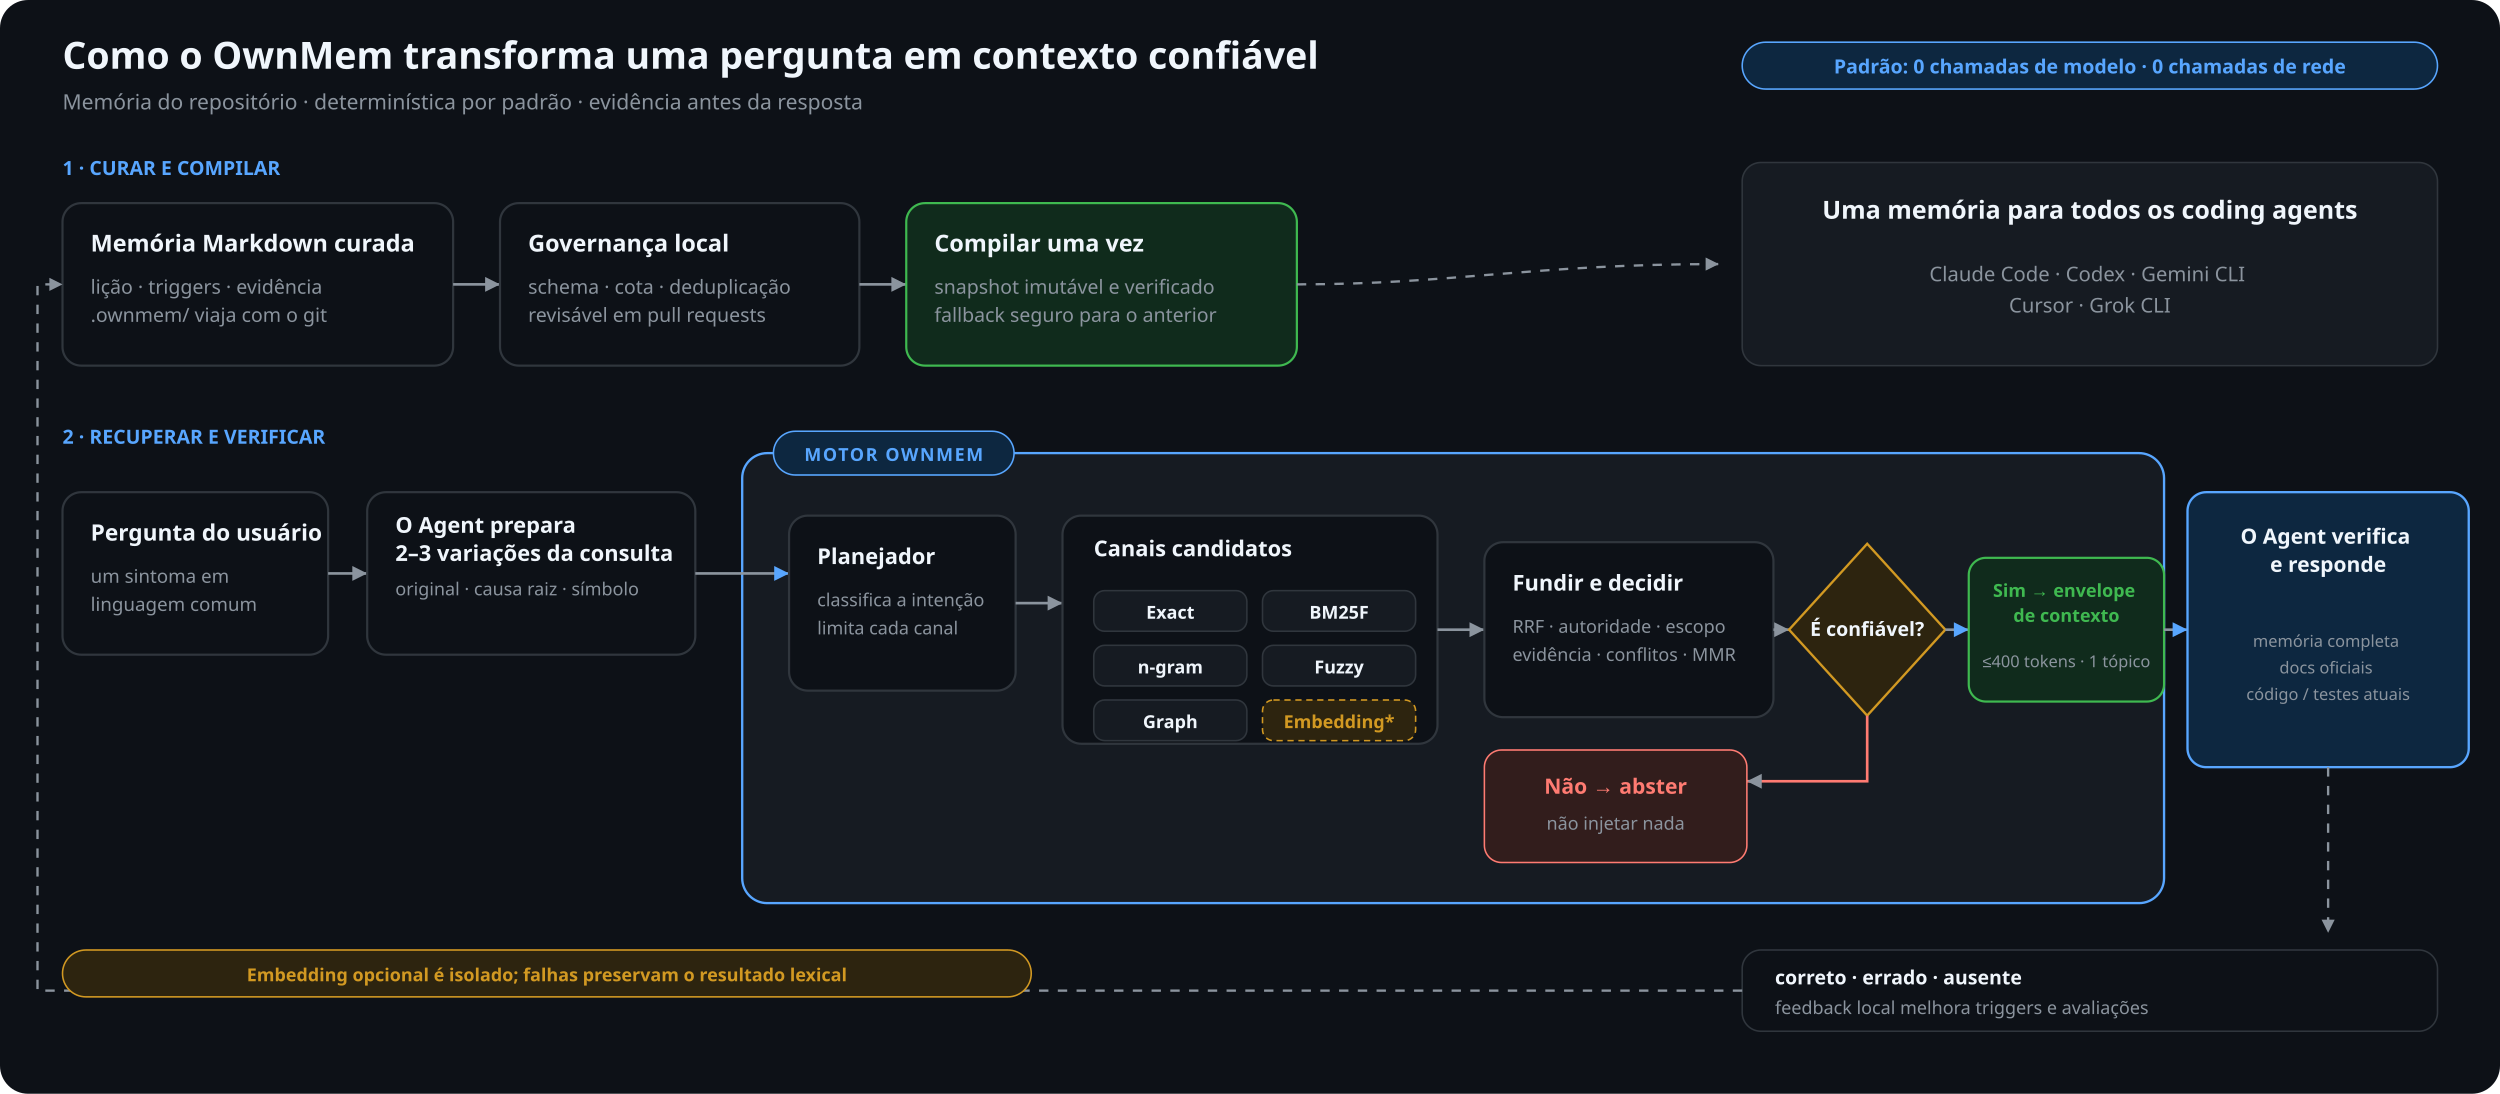
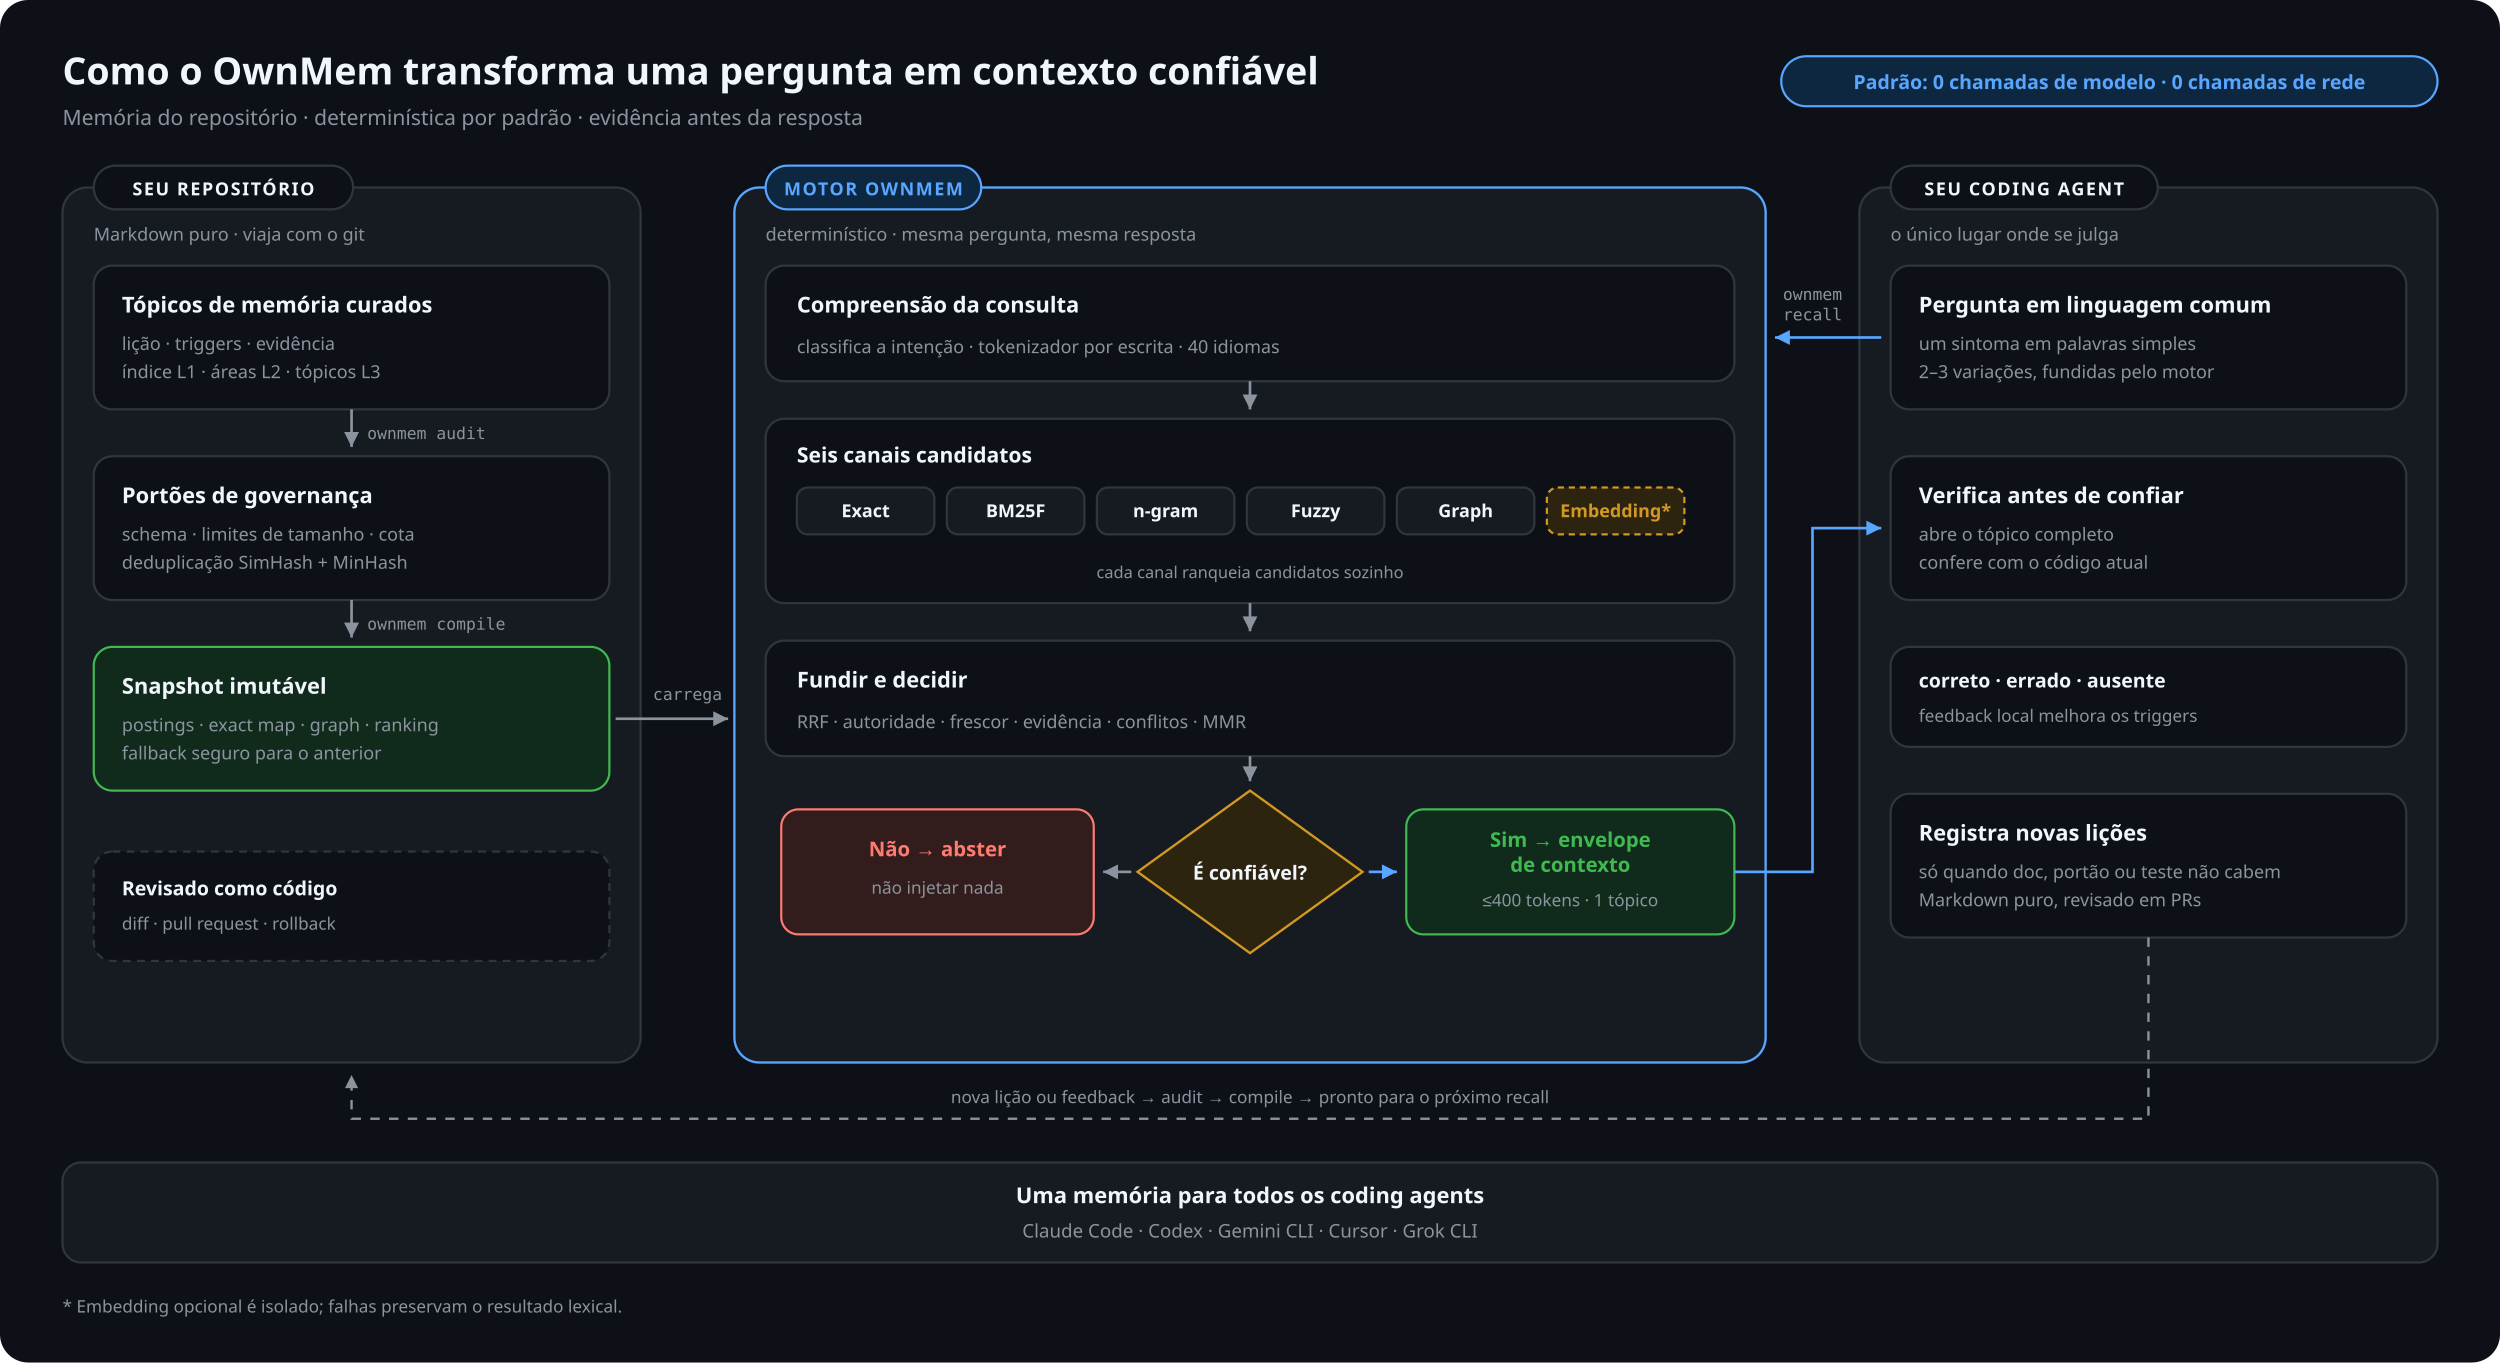
- <svg xmlns="http://www.w3.org/2000/svg" viewBox="0 0 1600 700" role="img" aria-labelledby="title description" font-family="-apple-system, BlinkMacSystemFont, 'Segoe UI', 'Noto Sans', 'Helvetica Neue', Arial, sans-serif">
+ <svg xmlns="http://www.w3.org/2000/svg" viewBox="0 0 1600 872" role="img" aria-labelledby="title description" font-family="-apple-system, BlinkMacSystemFont, 'Segoe UI', 'Noto Sans', 'Helvetica Neue', Arial, sans-serif">
  <defs>
    <marker id="arrow" viewBox="0 0 10 10" refX="8" refY="5" markerWidth="7" markerHeight="7" orient="auto-start-reverse">
      <path d="M 0 1 L 8 5 L 0 9 z" fill="#8b949e" />
    </marker>
-     <marker id="accent-arrow" viewBox="0 0 10 10" refX="8" refY="5" markerWidth="7" markerHeight="7" orient="auto-start-reverse">
+     <marker id="accent" viewBox="0 0 10 10" refX="8" refY="5" markerWidth="7" markerHeight="7" orient="auto-start-reverse">
      <path d="M 0 1 L 8 5 L 0 9 z" fill="#58a6ff" />
    </marker>
  </defs>
-   <rect width="1600" height="700" rx="18" fill="#0d1117" />
-   <text x="40" y="44" text-anchor="start" font-size="24" font-weight="700" fill="#f0f6fc">
-     <tspan x="40" dy="0">Como o OwnMem transforma uma pergunta em contexto confiável</tspan>
-   </text>
-   <text x="40" y="70" text-anchor="start" font-size="13.5" font-weight="400" fill="#8b949e">
-     <tspan x="40" dy="0">Memória do repositório · determinística por padrão · evidência antes da resposta</tspan>
-   </text>
-   <rect x="1115" y="27" width="445" height="30" rx="15" fill="#0d2740" stroke="#58a6ff" />
-   <text x="1337.5" y="47" text-anchor="middle" font-size="12.5" font-weight="600" fill="#58a6ff">Padrão: 0 chamadas de modelo · 0 chamadas de rede</text>
-   <text x="40" y="112" text-anchor="start" font-size="12.5" font-weight="700" fill="#58a6ff">
-     <tspan x="40" dy="0">1 · CURAR E COMPILAR</tspan>
-   </text>
-   <g>
-     <rect x="40" y="130" width="250" height="104" rx="12" fill="#0d1117" stroke="#30363d" stroke-width="1.4" />
-     <text x="58" y="161" text-anchor="start" font-size="15" font-weight="650" fill="#f0f6fc">
-       <tspan x="58" dy="0">Memória Markdown curada</tspan>
-     </text>
-     <text x="58" y="188" text-anchor="start" font-size="12.5" font-weight="400" fill="#8b949e">
-       <tspan x="58" dy="0">lição · triggers · evidência</tspan>
-       <tspan x="58" dy="18">.ownmem/ viaja com o git</tspan>
-     </text>
-   </g>
-   <path d="M 290 182 L 320 182" fill="none" stroke="#8b949e" stroke-width="1.7" marker-end="url(#arrow)" />
-   <g>
-     <rect x="320" y="130" width="230" height="104" rx="12" fill="#0d1117" stroke="#30363d" stroke-width="1.4" />
-     <text x="338" y="161" text-anchor="start" font-size="15" font-weight="650" fill="#f0f6fc">
-       <tspan x="338" dy="0">Governança local</tspan>
-     </text>
-     <text x="338" y="188" text-anchor="start" font-size="12.5" font-weight="400" fill="#8b949e">
-       <tspan x="338" dy="0">schema · cota · deduplicação</tspan>
-       <tspan x="338" dy="18">revisável em pull requests</tspan>
-     </text>
-   </g>
-   <path d="M 550 182 L 580 182" fill="none" stroke="#8b949e" stroke-width="1.7" marker-end="url(#arrow)" />
-   <g>
-     <rect x="580" y="130" width="250" height="104" rx="12" fill="#102b1c" stroke="#3fb950" stroke-width="1.4" />
-     <text x="598" y="161" text-anchor="start" font-size="15" font-weight="650" fill="#f0f6fc">
-       <tspan x="598" dy="0">Compilar uma vez</tspan>
-     </text>
-     <text x="598" y="188" text-anchor="start" font-size="12.5" font-weight="400" fill="#8b949e">
-       <tspan x="598" dy="0">snapshot imutável e verificado</tspan>
-       <tspan x="598" dy="18">fallback seguro para o anterior</tspan>
-     </text>
-   </g>
-   <rect x="1115" y="104" width="445" height="130" rx="12" fill="#161b22" stroke="#30363d" />
-   <text x="1337.5" y="140" text-anchor="middle" font-size="16" font-weight="650" fill="#f0f6fc">
-     <tspan x="1337.5" dy="0">Uma memória para todos os coding agents</tspan>
-   </text>
-   <text x="1337.5" y="180" text-anchor="middle" font-size="13" font-weight="400" fill="#8b949e">
-     <tspan x="1337.5" dy="0">Claude Code · Codex · Gemini CLI</tspan>
-     <tspan x="1337.5" dy="20">Cursor · Grok CLI</tspan>
-   </text>
-   <path d="M 830 182 C 930 182 980 169 1100 169" fill="none" stroke="#8b949e" stroke-width="1.5" stroke-dasharray="6 6" marker-end="url(#arrow)" />
-   <text x="40" y="284" text-anchor="start" font-size="12.5" font-weight="700" fill="#58a6ff">
-     <tspan x="40" dy="0">2 · RECUPERAR E VERIFICAR</tspan>
-   </text>
-   <g>
-     <rect x="40" y="315" width="170" height="104" rx="12" fill="#0d1117" stroke="#30363d" stroke-width="1.4" />
-     <text x="58" y="346" text-anchor="start" font-size="14.5" font-weight="650" fill="#f0f6fc">
-       <tspan x="58" dy="0">Pergunta do usuário</tspan>
-     </text>
-     <text x="58" y="373" text-anchor="start" font-size="12" font-weight="400" fill="#8b949e">
-       <tspan x="58" dy="0">um sintoma em</tspan>
-       <tspan x="58" dy="18">linguagem comum</tspan>
-     </text>
-   </g>
-   <path d="M 210 367 L 235 367" fill="none" stroke="#8b949e" stroke-width="1.7" marker-end="url(#arrow)" />
-   <g>
-     <rect x="235" y="315" width="210" height="104" rx="12" fill="#0d1117" stroke="#30363d" stroke-width="1.4" />
-     <text x="253" y="341" text-anchor="start" font-size="14" font-weight="650" fill="#f0f6fc">
-       <tspan x="253" dy="0">O Agent prepara</tspan>
-       <tspan x="253" dy="18">2–3 variações da consulta</tspan>
-     </text>
-     <text x="253" y="381" text-anchor="start" font-size="11.5" font-weight="400" fill="#8b949e">
-       <tspan x="253" dy="0">original · causa raiz · símbolo</tspan>
-     </text>
-   </g>
-   <rect x="475" y="290" width="910" height="288" rx="16" fill="#161b22" stroke="#58a6ff" stroke-width="1.5" />
-   <rect x="495" y="276" width="154" height="28" rx="14" fill="#0d2740" stroke="#58a6ff" />
-   <text x="572" y="295" text-anchor="middle" font-size="11.5" font-weight="700" letter-spacing="1" fill="#58a6ff">MOTOR OWNMEM</text>
-   <path d="M 445 367 L 505 367" fill="none" stroke="#8b949e" stroke-width="1.7" marker-end="url(#accent-arrow)" />
-   <g>
-     <rect x="505" y="330" width="145" height="112" rx="12" fill="#0d1117" stroke="#30363d" stroke-width="1.4" />
-     <text x="523" y="361" text-anchor="start" font-size="14" font-weight="650" fill="#f0f6fc">
-       <tspan x="523" dy="0">Planejador</tspan>
-     </text>
-     <text x="523" y="388" text-anchor="start" font-size="11.5" font-weight="400" fill="#8b949e">
-       <tspan x="523" dy="0">classifica a intenção</tspan>
-       <tspan x="523" dy="18">limita cada canal</tspan>
-     </text>
-   </g>
-   <path d="M 650 386 L 680 386" fill="none" stroke="#8b949e" stroke-width="1.7" marker-end="url(#arrow)" />
-   <g>
-     <rect x="680" y="330" width="240" height="146" rx="12" fill="#0d1117" stroke="#30363d" stroke-width="1.4" />
-     <text x="700" y="356" text-anchor="start" font-size="14" font-weight="650" fill="#f0f6fc">
-       <tspan x="700" dy="0">Canais candidatos</tspan>
-     </text>
-     <rect x="700" y="378" width="98" height="26" rx="7" fill="#161b22" stroke="#30363d" />
-     <text x="749" y="396" text-anchor="middle" font-size="11.5" font-weight="600" fill="#f0f6fc">Exact</text>
-     <rect x="808" y="378" width="98" height="26" rx="7" fill="#161b22" stroke="#30363d" />
-     <text x="857" y="396" text-anchor="middle" font-size="11.5" font-weight="600" fill="#f0f6fc">BM25F</text>
-     <rect x="700" y="413" width="98" height="26" rx="7" fill="#161b22" stroke="#30363d" />
-     <text x="749" y="431" text-anchor="middle" font-size="11.5" font-weight="600" fill="#f0f6fc">n-gram</text>
-     <rect x="808" y="413" width="98" height="26" rx="7" fill="#161b22" stroke="#30363d" />
-     <text x="857" y="431" text-anchor="middle" font-size="11.5" font-weight="600" fill="#f0f6fc">Fuzzy</text>
-     <rect x="700" y="448" width="98" height="26" rx="7" fill="#161b22" stroke="#30363d" />
-     <text x="749" y="466" text-anchor="middle" font-size="11.5" font-weight="600" fill="#f0f6fc">Graph</text>
-     <rect x="808" y="448" width="98" height="26" rx="7" fill="#2d240f" stroke="#d29922" stroke-dasharray="4 3" />
-     <text x="857" y="466" text-anchor="middle" font-size="11.5" font-weight="600" fill="#d29922">Embedding*</text>
-   </g>
-   <path d="M 920 403 L 950 403" fill="none" stroke="#8b949e" stroke-width="1.7" marker-end="url(#arrow)" />
-   <g>
-     <rect x="950" y="347" width="185" height="112" rx="12" fill="#0d1117" stroke="#30363d" stroke-width="1.4" />
-     <text x="968" y="378" text-anchor="start" font-size="14" font-weight="650" fill="#f0f6fc">
-       <tspan x="968" dy="0">Fundir e decidir</tspan>
-     </text>
-     <text x="968" y="405" text-anchor="start" font-size="11.5" font-weight="400" fill="#8b949e">
-       <tspan x="968" dy="0">RRF · autoridade · escopo</tspan>
-       <tspan x="968" dy="18">evidência · conflitos · MMR</tspan>
-     </text>
-   </g>
-   <path d="M 1135 403 L 1145 403" fill="none" stroke="#8b949e" stroke-width="1.7" marker-end="url(#arrow)" />
-   <polygon points="1195,348 1245,403 1195,458 1145,403" fill="#2d240f" stroke="#d29922" stroke-width="1.5" />
-   <text x="1195" y="407" text-anchor="middle" font-size="12.5" font-weight="650" fill="#f0f6fc">
-     <tspan x="1195" dy="0">É confiável?</tspan>
-   </text>
-   <path d="M 1195 458 L 1195 500 L 1118 500" fill="none" stroke="#ff7b72" stroke-width="1.7" marker-end="url(#arrow)" />
-   <rect x="950" y="480" width="168" height="72" rx="11" fill="#321d1c" stroke="#ff7b72" />
-   <text x="1034" y="508" text-anchor="middle" font-size="13.5" font-weight="650" fill="#ff7b72">
-     <tspan x="1034" dy="0">Não → abster</tspan>
-   </text>
-   <text x="1034" y="531" text-anchor="middle" font-size="11.5" font-weight="400" fill="#8b949e">
-     <tspan x="1034" dy="0">não injetar nada</tspan>
-   </text>
-   <path d="M 1245 403 L 1260 403" fill="none" stroke="#8b949e" stroke-width="1.7" marker-end="url(#accent-arrow)" />
-   <rect x="1260" y="357" width="125" height="92" rx="11" fill="#102b1c" stroke="#3fb950" stroke-width="1.4" />
-   <text x="1322.5" y="382" text-anchor="middle" font-size="11.5" font-weight="650" fill="#3fb950">
-     <tspan x="1322.5" dy="0">Sim → envelope</tspan>
-     <tspan x="1322.5" dy="16">de contexto</tspan>
-   </text>
-   <text x="1322.5" y="427" text-anchor="middle" font-size="10.5" font-weight="400" fill="#8b949e">
-     <tspan x="1322.5" dy="0">≤400 tokens · 1 tópico</tspan>
-   </text>
-   <path d="M 1385 403 L 1400 403" fill="none" stroke="#8b949e" stroke-width="1.7" marker-end="url(#accent-arrow)" />
-   <rect x="1400" y="315" width="180" height="176" rx="12" fill="#0d2740" stroke="#58a6ff" stroke-width="1.5" />
-   <text x="1490" y="348" text-anchor="middle" font-size="13.5" font-weight="650" fill="#f0f6fc">
-     <tspan x="1490" dy="0">O Agent verifica</tspan>
-     <tspan x="1490" dy="18">e responde</tspan>
-   </text>
-   <text x="1490" y="414" text-anchor="middle" font-size="10.5" font-weight="400" fill="#8b949e">
-     <tspan x="1490" dy="0">memória completa</tspan>
-     <tspan x="1490" dy="17">docs oficiais</tspan>
-     <tspan x="1490" dy="17">código / testes atuais</tspan>
-   </text>
-   <rect x="1115" y="608" width="445" height="52" rx="12" fill="#0d1117" stroke="#30363d" />
-   <text x="1136" y="630" text-anchor="start" font-size="12.5" font-weight="650" fill="#f0f6fc">
-     <tspan x="1136" dy="0">correto · errado · ausente</tspan>
-   </text>
-   <text x="1136" y="649" text-anchor="start" font-size="11.5" font-weight="400" fill="#8b949e">
-     <tspan x="1136" dy="0">feedback local melhora triggers e avaliações</tspan>
-   </text>
-   <path d="M 1490 491 L 1490 597" fill="none" stroke="#8b949e" stroke-width="1.5" stroke-dasharray="6 6" marker-end="url(#arrow)" />
-   <path d="M 1115 634 L 24 634 L 24 182 L 40 182" fill="none" stroke="#8b949e" stroke-width="1.5" stroke-dasharray="6 6" marker-end="url(#arrow)" />
-   <rect x="40" y="608" width="620" height="30" rx="15" fill="#2d240f" stroke="#d29922" />
-   <text x="350" y="628" text-anchor="middle" font-size="11.5" font-weight="600" fill="#d29922">Embedding opcional é isolado; falhas preservam o resultado lexical</text>
+   <rect x="0" y="0" width="1600" height="872" rx="18" fill="#0d1117" />
+   <text x="40" y="54" text-anchor="start" font-size="24" font-weight="700" fill="#f0f6fc">Como o OwnMem transforma uma pergunta em contexto confiável</text>
+   <text x="40" y="80" text-anchor="start" font-size="13.5" font-weight="400" fill="#8b949e">Memória do repositório · determinística por padrão · evidência antes da resposta</text>
+   <rect x="1140" y="36" width="420" height="32" rx="16" fill="#0d2740" stroke="#58a6ff" stroke-width="1.4" />
+   <text x="1350" y="57" text-anchor="middle" font-size="12.5" font-weight="600" fill="#58a6ff">Padrão: 0 chamadas de modelo · 0 chamadas de rede</text>
+   <rect x="40" y="120" width="370" height="560" rx="16" fill="#161b22" stroke="#30363d" stroke-width="1.4" />
+   <rect x="470" y="120" width="660" height="560" rx="16" fill="#161b22" stroke="#58a6ff" stroke-width="1.5" />
+   <rect x="1190" y="120" width="370" height="560" rx="16" fill="#161b22" stroke="#30363d" stroke-width="1.4" />
+   <rect x="60" y="106" width="166" height="28" rx="14" fill="#0d1117" stroke="#30363d" stroke-width="1.4" />
+   <text x="143" y="125" text-anchor="middle" font-size="11.5" font-weight="700" letter-spacing="1" fill="#f0f6fc">SEU REPOSITÓRIO</text>
+   <rect x="490" y="106" width="138" height="28" rx="14" fill="#0d2740" stroke="#58a6ff" stroke-width="1.4" />
+   <text x="559" y="125" text-anchor="middle" font-size="11.5" font-weight="700" letter-spacing="1" fill="#58a6ff">MOTOR OWNMEM</text>
+   <rect x="1210" y="106" width="171" height="28" rx="14" fill="#0d1117" stroke="#30363d" stroke-width="1.4" />
+   <text x="1295.5" y="125" text-anchor="middle" font-size="11.5" font-weight="700" letter-spacing="1" fill="#f0f6fc">SEU CODING AGENT</text>
+   <text x="60" y="154" text-anchor="start" font-size="11.5" font-weight="400" fill="#8b949e">Markdown puro · viaja com o git</text>
+   <text x="490" y="154" text-anchor="start" font-size="11.5" font-weight="400" fill="#8b949e">determinístico · mesma pergunta, mesma resposta</text>
+   <text x="1210" y="154" text-anchor="start" font-size="11.5" font-weight="400" fill="#8b949e">o único lugar onde se julga</text>
+   <rect x="60" y="170" width="330" height="92" rx="12" fill="#0d1117" stroke="#30363d" stroke-width="1.4" />
+   <text x="78" y="200" text-anchor="start" font-size="14" font-weight="650" fill="#f0f6fc">Tópicos de memória curados</text>
+   <text x="78" y="224" text-anchor="start" font-size="11.5" font-weight="400" fill="#8b949e">lição · triggers · evidência</text>
+   <text x="78" y="242" text-anchor="start" font-size="11.5" font-weight="400" fill="#8b949e">índice L1 · áreas L2 · tópicos L3</text>
+   <path d="M 225 262 L 225 286" fill="none" stroke="#8b949e" stroke-width="1.7" marker-end="url(#arrow)" />
+   <text x="235" y="281" text-anchor="start" font-size="10.5" font-weight="400" font-family="ui-monospace, SFMono-Regular, 'SF Mono', Menlo, Consolas, monospace" fill="#8b949e">ownmem audit</text>
+   <rect x="60" y="292" width="330" height="92" rx="12" fill="#0d1117" stroke="#30363d" stroke-width="1.4" />
+   <text x="78" y="322" text-anchor="start" font-size="14" font-weight="650" fill="#f0f6fc">Portões de governança</text>
+   <text x="78" y="346" text-anchor="start" font-size="11.5" font-weight="400" fill="#8b949e">schema · limites de tamanho · cota</text>
+   <text x="78" y="364" text-anchor="start" font-size="11.5" font-weight="400" fill="#8b949e">deduplicação SimHash + MinHash</text>
+   <path d="M 225 384 L 225 408" fill="none" stroke="#8b949e" stroke-width="1.7" marker-end="url(#arrow)" />
+   <text x="235" y="403" text-anchor="start" font-size="10.5" font-weight="400" font-family="ui-monospace, SFMono-Regular, 'SF Mono', Menlo, Consolas, monospace" fill="#8b949e">ownmem compile</text>
+   <rect x="60" y="414" width="330" height="92" rx="12" fill="#102b1c" stroke="#3fb950" stroke-width="1.4" />
+   <text x="78" y="444" text-anchor="start" font-size="14" font-weight="650" fill="#f0f6fc">Snapshot imutável</text>
+   <text x="78" y="468" text-anchor="start" font-size="11.5" font-weight="400" fill="#8b949e">postings · exact map · graph · ranking</text>
+   <text x="78" y="486" text-anchor="start" font-size="11.5" font-weight="400" fill="#8b949e">fallback seguro para o anterior</text>
+   <rect x="60" y="545" width="330" height="70" rx="12" fill="#0d1117" stroke="#30363d" stroke-width="1.4" stroke-dasharray="5 4" />
+   <text x="78" y="573" text-anchor="start" font-size="12.5" font-weight="600" fill="#f0f6fc">Revisado como código</text>
+   <text x="78" y="595" text-anchor="start" font-size="11" font-weight="400" fill="#8b949e">diff · pull request · rollback</text>
+   <text x="440" y="448" text-anchor="middle" font-size="10.5" font-weight="400" font-family="ui-monospace, SFMono-Regular, 'SF Mono', Menlo, Consolas, monospace" fill="#8b949e">carrega</text>
+   <path d="M 394 460 L 466 460" fill="none" stroke="#8b949e" stroke-width="1.7" marker-end="url(#arrow)" />
+   <rect x="490" y="170" width="620" height="74" rx="12" fill="#0d1117" stroke="#30363d" stroke-width="1.4" />
+   <text x="510" y="200" text-anchor="start" font-size="14" font-weight="650" fill="#f0f6fc">Compreensão da consulta</text>
+   <text x="510" y="226" text-anchor="start" font-size="11.5" font-weight="400" fill="#8b949e">classifica a intenção · tokenizador por escrita · 40 idiomas</text>
+   <path d="M 800 244 L 800 262" fill="none" stroke="#8b949e" stroke-width="1.7" marker-end="url(#arrow)" />
+   <rect x="490" y="268" width="620" height="118" rx="12" fill="#0d1117" stroke="#30363d" stroke-width="1.4" />
+   <text x="510" y="296" text-anchor="start" font-size="13.5" font-weight="650" fill="#f0f6fc">Seis canais candidatos</text>
+   <rect x="510" y="312" width="88" height="30" rx="7" fill="#161b22" stroke="#30363d" stroke-width="1.4" />
+   <text x="554" y="331" text-anchor="middle" font-size="11.5" font-weight="600" fill="#f0f6fc">Exact</text>
+   <rect x="606" y="312" width="88" height="30" rx="7" fill="#161b22" stroke="#30363d" stroke-width="1.4" />
+   <text x="650" y="331" text-anchor="middle" font-size="11.5" font-weight="600" fill="#f0f6fc">BM25F</text>
+   <rect x="702" y="312" width="88" height="30" rx="7" fill="#161b22" stroke="#30363d" stroke-width="1.4" />
+   <text x="746" y="331" text-anchor="middle" font-size="11.5" font-weight="600" fill="#f0f6fc">n-gram</text>
+   <rect x="798" y="312" width="88" height="30" rx="7" fill="#161b22" stroke="#30363d" stroke-width="1.4" />
+   <text x="842" y="331" text-anchor="middle" font-size="11.5" font-weight="600" fill="#f0f6fc">Fuzzy</text>
+   <rect x="894" y="312" width="88" height="30" rx="7" fill="#161b22" stroke="#30363d" stroke-width="1.4" />
+   <text x="938" y="331" text-anchor="middle" font-size="11.5" font-weight="600" fill="#f0f6fc">Graph</text>
+   <rect x="990" y="312" width="88" height="30" rx="7" fill="#2d240f" stroke="#d29922" stroke-width="1.4" stroke-dasharray="4 3" />
+   <text x="1034" y="331" text-anchor="middle" font-size="11.5" font-weight="600" fill="#d29922">Embedding*</text>
+   <text x="800" y="370" text-anchor="middle" font-size="10.5" font-weight="400" fill="#8b949e">cada canal ranqueia candidatos sozinho</text>
+   <path d="M 800 386 L 800 404" fill="none" stroke="#8b949e" stroke-width="1.7" marker-end="url(#arrow)" />
+   <rect x="490" y="410" width="620" height="74" rx="12" fill="#0d1117" stroke="#30363d" stroke-width="1.4" />
+   <text x="510" y="440" text-anchor="start" font-size="14" font-weight="650" fill="#f0f6fc">Fundir e decidir</text>
+   <text x="510" y="466" text-anchor="start" font-size="11.5" font-weight="400" fill="#8b949e">RRF · autoridade · frescor · evidência · conflitos · MMR</text>
+   <path d="M 800 484 L 800 500" fill="none" stroke="#8b949e" stroke-width="1.7" marker-end="url(#arrow)" />
+   <polygon points="800,506 872,558 800,610 728,558" fill="#2d240f" stroke="#d29922" stroke-width="1.5" />
+   <text x="800" y="563" text-anchor="middle" font-size="12.5" font-weight="650" fill="#f0f6fc">É confiável?</text>
+   <rect x="500" y="518" width="200" height="80" rx="11" fill="#321d1c" stroke="#ff7b72" stroke-width="1.4" />
+   <text x="600" y="548" text-anchor="middle" font-size="13" font-weight="650" fill="#ff7b72">Não → abster</text>
+   <text x="600" y="572" text-anchor="middle" font-size="11" font-weight="400" fill="#8b949e">não injetar nada</text>
+   <path d="M 724 558 L 706 558" fill="none" stroke="#8b949e" stroke-width="1.7" marker-end="url(#arrow)" />
+   <rect x="900" y="518" width="210" height="80" rx="11" fill="#102b1c" stroke="#3fb950" stroke-width="1.4" />
+   <text x="1005" y="542" text-anchor="middle" font-size="13" font-weight="650" fill="#3fb950">Sim → envelope</text>
+   <text x="1005" y="558" text-anchor="middle" font-size="13" font-weight="650" fill="#3fb950">de contexto</text>
+   <text x="1005" y="580" text-anchor="middle" font-size="11" font-weight="400" fill="#8b949e">≤400 tokens · 1 tópico</text>
+   <path d="M 876 558 L 894 558" fill="none" stroke="#58a6ff" stroke-width="1.7" marker-end="url(#accent)" />
+   <path d="M 1110 558 L 1160 558 L 1160 338 L 1204 338" fill="none" stroke="#58a6ff" stroke-width="1.7" marker-end="url(#accent)" />
+   <rect x="1210" y="170" width="330" height="92" rx="12" fill="#0d1117" stroke="#30363d" stroke-width="1.4" />
+   <text x="1228" y="200" text-anchor="start" font-size="14" font-weight="650" fill="#f0f6fc">Pergunta em linguagem comum</text>
+   <text x="1228" y="224" text-anchor="start" font-size="11.5" font-weight="400" fill="#8b949e">um sintoma em palavras simples</text>
+   <text x="1228" y="242" text-anchor="start" font-size="11.5" font-weight="400" fill="#8b949e">2–3 variações, fundidas pelo motor</text>
+   <rect x="1210" y="292" width="330" height="92" rx="12" fill="#0d1117" stroke="#30363d" stroke-width="1.4" />
+   <text x="1228" y="322" text-anchor="start" font-size="14" font-weight="650" fill="#f0f6fc">Verifica antes de confiar</text>
+   <text x="1228" y="346" text-anchor="start" font-size="11.5" font-weight="400" fill="#8b949e">abre o tópico completo</text>
+   <text x="1228" y="364" text-anchor="start" font-size="11.5" font-weight="400" fill="#8b949e">confere com o código atual</text>
+   <rect x="1210" y="414" width="330" height="64" rx="12" fill="#0d1117" stroke="#30363d" stroke-width="1.4" />
+   <text x="1228" y="440" text-anchor="start" font-size="12.5" font-weight="650" fill="#f0f6fc">correto · errado · ausente</text>
+   <text x="1228" y="462" text-anchor="start" font-size="11" font-weight="400" fill="#8b949e">feedback local melhora os triggers</text>
+   <rect x="1210" y="508" width="330" height="92" rx="12" fill="#0d1117" stroke="#30363d" stroke-width="1.4" />
+   <text x="1228" y="538" text-anchor="start" font-size="14" font-weight="650" fill="#f0f6fc">Registra novas lições</text>
+   <text x="1228" y="562" text-anchor="start" font-size="11.5" font-weight="400" fill="#8b949e">só quando doc, portão ou teste não cabem</text>
+   <text x="1228" y="580" text-anchor="start" font-size="11.5" font-weight="400" fill="#8b949e">Markdown puro, revisado em PRs</text>
+   <text x="1160" y="192" text-anchor="middle" font-size="10.5" font-weight="400" font-family="ui-monospace, SFMono-Regular, 'SF Mono', Menlo, Consolas, monospace" fill="#8b949e">ownmem</text>
+   <text x="1160" y="205" text-anchor="middle" font-size="10.5" font-weight="400" font-family="ui-monospace, SFMono-Regular, 'SF Mono', Menlo, Consolas, monospace" fill="#8b949e">recall</text>
+   <path d="M 1204 216 L 1136 216 " fill="none" stroke="#58a6ff" stroke-width="1.7" marker-end="url(#accent)" />
+   <path d="M 1375 600 L 1375 716 L 225 716 L 225 688" fill="none" stroke="#8b949e" stroke-width="1.5" stroke-dasharray="6 6" marker-end="url(#arrow)" />
+   <text x="800" y="706" text-anchor="middle" font-size="11" font-weight="400" fill="#8b949e">nova lição ou feedback → audit → compile → pronto para o próximo recall</text>
+   <rect x="40" y="744" width="1520" height="64" rx="12" fill="#161b22" stroke="#30363d" stroke-width="1.4" />
+   <text x="800" y="770" text-anchor="middle" font-size="14" font-weight="650" fill="#f0f6fc">Uma memória para todos os coding agents</text>
+   <text x="800" y="792" text-anchor="middle" font-size="12" font-weight="400" fill="#8b949e">Claude Code · Codex · Gemini CLI · Cursor · Grok CLI</text>
+   <text x="40" y="840" text-anchor="start" font-size="11" font-weight="400" fill="#8b949e">* Embedding opcional é isolado; falhas preservam o resultado lexical.</text>
</svg>
